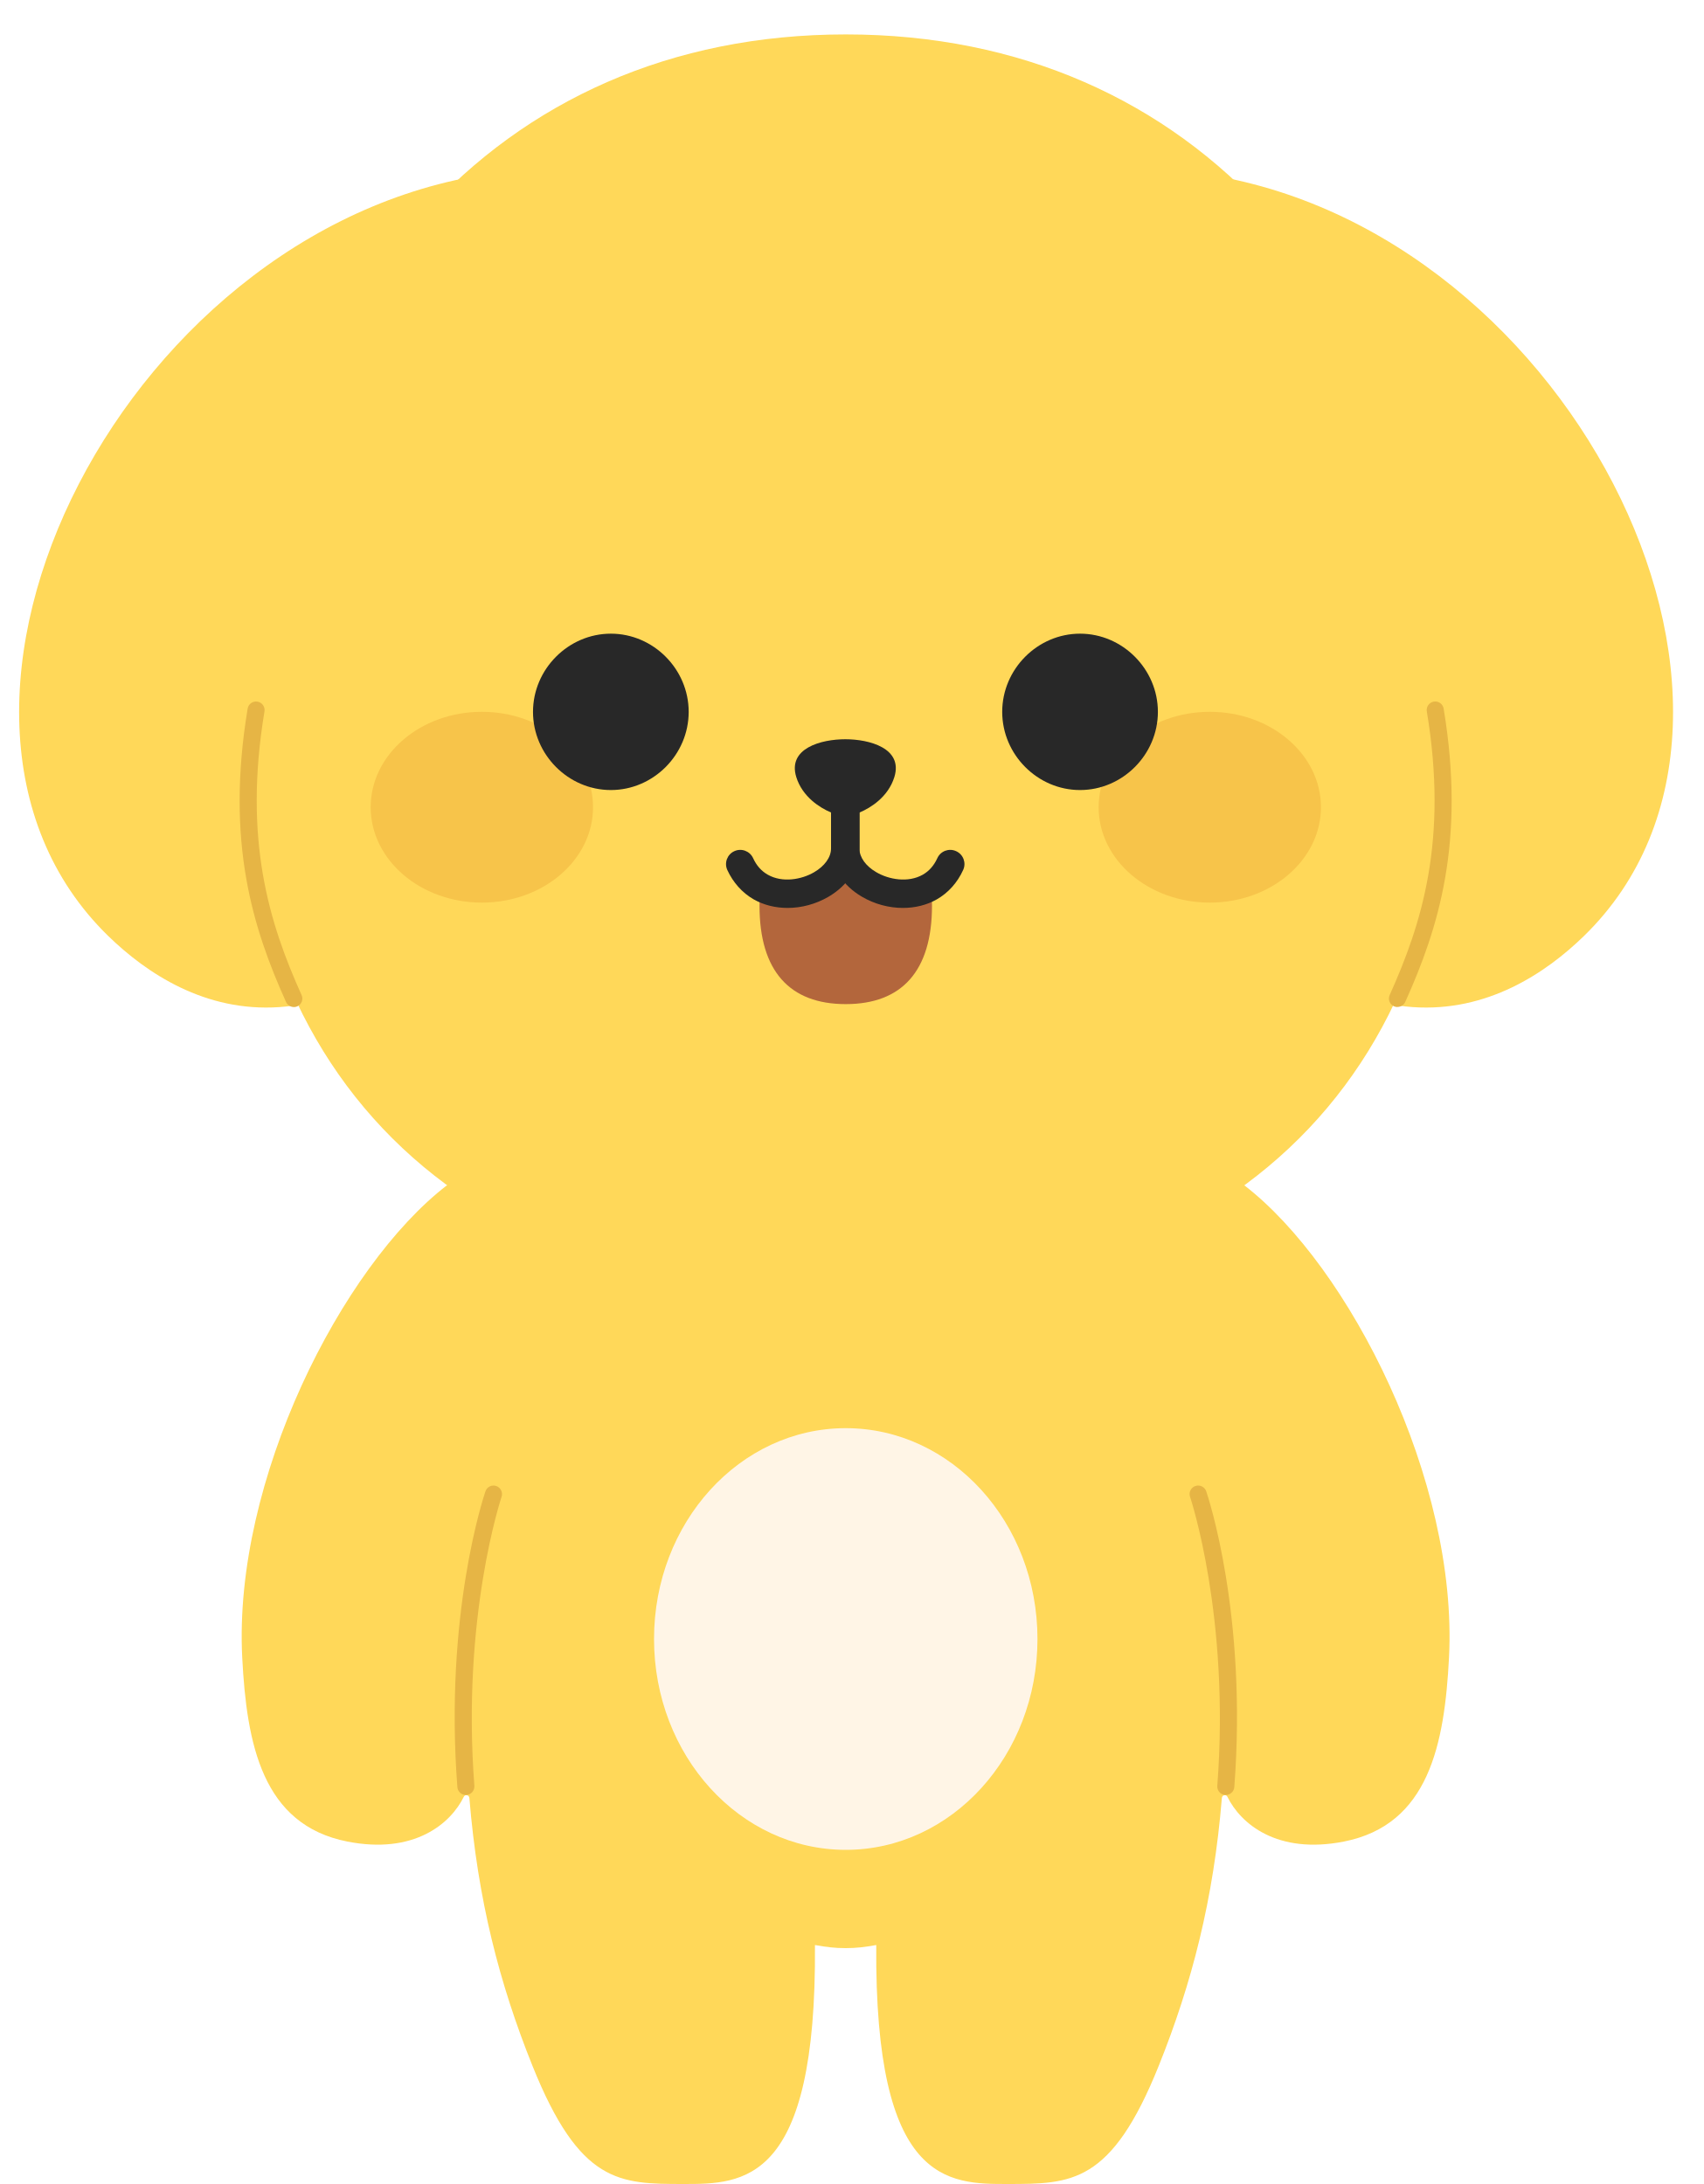
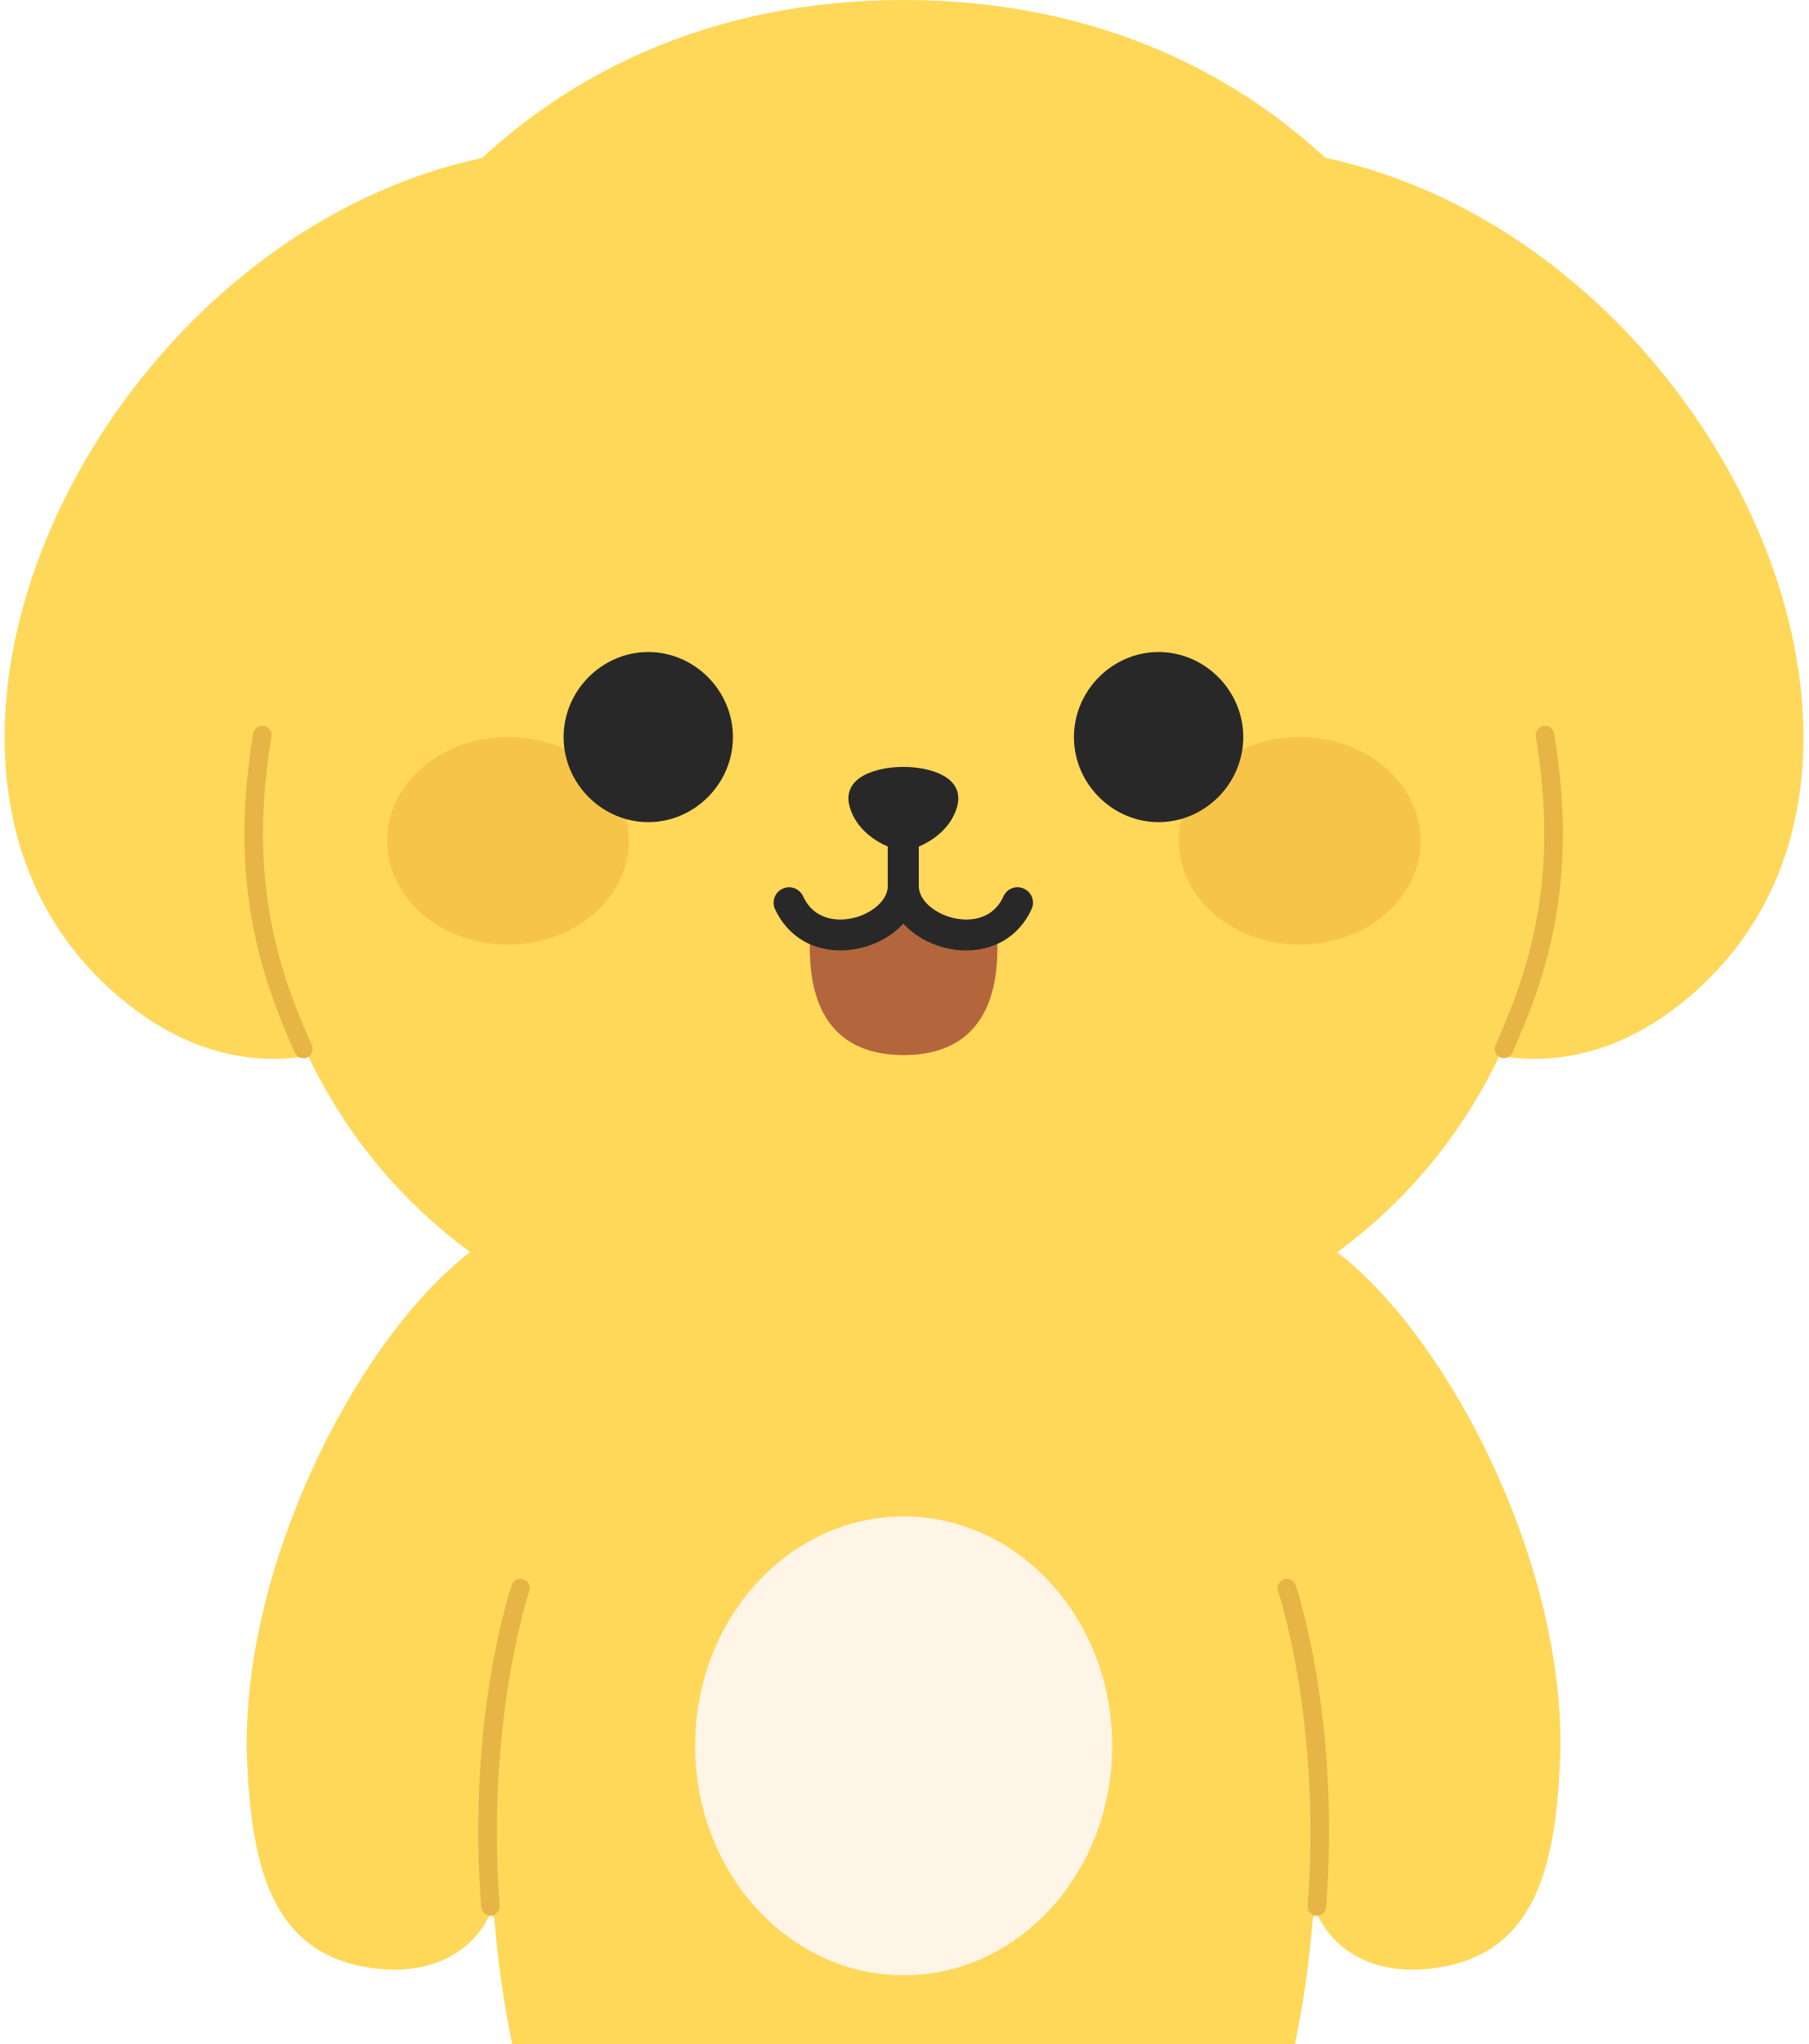
- <svg xmlns="http://www.w3.org/2000/svg" width="39" height="50" viewBox="0 0 39 50" fill="none">
-   <path d="M19.358 0.788C27.374 0.788 32.583 6.868 33.143 15.739C33.662 23.976 28.721 29.751 19.358 29.751C9.994 29.751 5.052 23.976 5.572 15.739C6.132 6.868 11.343 0.788 19.358 0.788Z" fill="#FFD859" />
-   <path d="M11.633 3.927C2.943 4.839 -2.835 16.253 2.476 21.427C4.238 23.144 7.837 24.981 12.463 18.649L11.633 3.927Z" fill="#FFD859" />
-   <path d="M27.096 3.927C35.786 4.839 41.564 16.253 36.254 21.427C34.492 23.144 30.892 24.981 26.266 18.649L27.096 3.927Z" fill="#FFD859" />
-   <path d="M27.689 20.664C29.094 20.664 30.233 19.686 30.233 18.48C30.233 17.274 29.094 16.296 27.689 16.296C26.284 16.296 25.145 17.274 25.145 18.48C25.145 19.686 26.284 20.664 27.689 20.664Z" fill="#F7C44A" />
-   <path d="M11.028 20.664C12.434 20.664 13.573 19.686 13.573 18.48C13.573 17.274 12.434 16.296 11.028 16.296C9.623 16.296 8.484 17.274 8.484 18.48C8.484 19.686 9.623 20.664 11.028 20.664Z" fill="#F7C44A" />
-   <path d="M21.331 20.732C21.331 22.235 20.637 22.988 19.357 22.988C18.076 22.988 17.383 22.235 17.383 20.732C17.383 20.548 17.396 20.369 17.422 20.196C18.179 20.626 19.357 20.091 19.357 19.315C19.357 20.091 20.535 20.626 21.292 20.196C21.318 20.369 21.331 20.548 21.331 20.732Z" fill="#B3663C" />
-   <path d="M28.477 27.135H10.23C7.817 28.993 5.334 33.897 5.544 37.948C5.646 39.929 6.003 41.776 7.949 42.16C9.48 42.462 10.316 41.748 10.615 41.135C10.646 41.071 10.736 41.093 10.743 41.164C10.933 43.489 11.431 45.413 12.186 47.293C13.272 50 14.182 49.998 15.64 50C17.015 50 18.694 50 18.652 44.529C18.916 44.576 19.102 44.6 19.354 44.6C19.605 44.6 19.791 44.576 20.055 44.529C20.013 50 21.692 50.001 23.068 50C24.524 49.998 25.434 50 26.521 47.293C27.276 45.413 27.775 43.489 27.965 41.164C27.97 41.093 28.061 41.071 28.092 41.135C28.392 41.748 29.227 42.462 30.759 42.16C32.704 41.776 33.061 39.929 33.164 37.948C33.373 33.897 30.89 28.993 28.477 27.135Z" fill="#FFD859" />
-   <path d="M19.357 42.35C21.78 42.35 23.745 40.189 23.745 37.523C23.745 34.857 21.78 32.696 19.357 32.696C16.933 32.696 14.969 34.857 14.969 37.523C14.969 40.189 16.933 42.35 19.357 42.35Z" fill="#FFF5E6" />
-   <path d="M10.662 41.094C10.56 41.094 10.476 41.016 10.468 40.913C10.166 36.96 11.072 34.254 11.111 34.141C11.146 34.04 11.256 33.985 11.358 34.02C11.459 34.055 11.514 34.166 11.48 34.267C11.471 34.294 10.561 37.016 10.857 40.884C10.865 40.992 10.784 41.086 10.677 41.094C10.672 41.094 10.667 41.094 10.662 41.094Z" fill="#E6B545" />
-   <path d="M28.056 41.094C28.056 41.094 28.045 41.094 28.04 41.094C27.932 41.086 27.853 40.992 27.861 40.884C28.156 37.016 27.246 34.294 27.237 34.267C27.202 34.166 27.257 34.054 27.36 34.02C27.461 33.985 27.573 34.04 27.607 34.141C27.646 34.254 28.552 36.96 28.25 40.913C28.242 41.016 28.156 41.094 28.056 41.094Z" fill="#E6B545" />
-   <path d="M13.981 18.087C14.953 18.087 15.762 17.277 15.762 16.297C15.762 15.318 14.953 14.507 13.981 14.507C13.009 14.507 12.199 15.318 12.199 16.297C12.199 17.277 13.009 18.087 13.981 18.087Z" fill="#282828" />
-   <path d="M24.719 18.087C23.747 18.087 22.938 17.277 22.938 16.297C22.938 15.318 23.747 14.507 24.719 14.507C25.691 14.507 26.501 15.318 26.501 16.297C26.501 17.277 25.691 18.087 24.719 18.087Z" fill="#282828" />
-   <path d="M20.47 17.788C20.401 18.013 20.265 18.194 20.107 18.332C19.829 18.575 19.486 18.687 19.347 18.687C19.208 18.687 18.866 18.575 18.587 18.332C18.43 18.194 18.293 18.013 18.224 17.788C18.023 17.131 18.794 16.924 19.347 16.924C19.9 16.924 20.672 17.131 20.47 17.788Z" fill="#282828" />
-   <path d="M18.026 20.786C17.75 20.786 17.481 20.721 17.25 20.59C16.989 20.44 16.78 20.207 16.646 19.917C16.572 19.753 16.644 19.561 16.806 19.487C16.969 19.411 17.163 19.484 17.237 19.647C17.314 19.816 17.427 19.943 17.572 20.025C17.909 20.216 18.347 20.136 18.632 19.969C18.874 19.829 19.02 19.626 19.02 19.427V18.169C19.02 17.99 19.166 17.844 19.346 17.844C19.525 17.844 19.671 17.99 19.671 18.169V19.427C19.671 19.86 19.405 20.272 18.96 20.531C18.67 20.7 18.342 20.786 18.026 20.786Z" fill="#282828" />
-   <path d="M20.664 20.786C20.347 20.786 20.02 20.7 19.73 20.531C19.285 20.272 19.02 19.859 19.02 19.427V18.169C19.02 17.99 19.165 17.844 19.345 17.844C19.524 17.844 19.67 17.99 19.67 18.169V19.427C19.67 19.626 19.815 19.829 20.058 19.969C20.343 20.136 20.782 20.216 21.12 20.025C21.264 19.943 21.376 19.816 21.453 19.647C21.527 19.483 21.721 19.411 21.884 19.487C22.048 19.561 22.119 19.755 22.044 19.917C21.911 20.209 21.703 20.44 21.441 20.59C21.211 20.721 20.942 20.786 20.664 20.786Z" fill="#282828" />
-   <path d="M6.726 23.055C6.651 23.055 6.58 23.012 6.547 22.94C5.79 21.258 5.16 19.28 5.668 16.223C5.686 16.116 5.786 16.045 5.893 16.063C5.999 16.081 6.071 16.181 6.053 16.288C5.562 19.242 6.171 21.156 6.903 22.782C6.947 22.88 6.903 22.995 6.805 23.039C6.779 23.051 6.752 23.056 6.726 23.056V23.055Z" fill="#E6B545" />
-   <path d="M31.983 23.055C31.956 23.055 31.93 23.049 31.904 23.038C31.805 22.994 31.762 22.878 31.806 22.78C32.538 21.154 33.148 19.241 32.656 16.287C32.638 16.18 32.711 16.08 32.816 16.062C32.923 16.044 33.023 16.116 33.041 16.222C33.549 19.279 32.919 21.257 32.162 22.939C32.129 23.012 32.058 23.053 31.983 23.053V23.055Z" fill="#E6B545" />
+ <svg xmlns="http://www.w3.org/2000/svg" width="100" height="113" viewBox="0 0 100 113" fill="none">
+   <path d="M49.974 0C71.04 0 84.728 15.974 86.199 39.283C87.563 60.923 74.579 76.098 49.974 76.098C25.37 76.098 12.383 60.923 13.75 39.283C15.221 15.974 28.913 0 49.974 0Z" fill="#FFD859" />
+   <path d="M29.674 8.247C6.837 10.643 -8.346 40.633 5.61 54.228C10.24 58.74 19.698 63.566 31.855 46.928L29.674 8.247Z" fill="#FFD859" />
+   <path d="M70.303 8.247C93.139 10.643 108.322 40.633 94.367 54.228C89.737 58.74 80.278 63.566 68.121 46.928L70.303 8.247Z" fill="#FFD859" />
+   <path d="M71.865 52.222C75.557 52.222 78.55 49.653 78.55 46.484C78.55 43.315 75.557 40.746 71.865 40.746C68.173 40.746 65.18 43.315 65.18 46.484C65.18 49.653 68.173 52.222 71.865 52.222Z" fill="#F7C44A" />
+   <path d="M28.088 52.222C31.78 52.222 34.773 49.653 34.773 46.484C34.773 43.315 31.78 40.746 28.088 40.746C24.395 40.746 21.402 43.315 21.402 46.484C21.402 49.653 24.395 52.222 28.088 52.222Z" fill="#F7C44A" />
+   <path d="M55.153 52.4C55.153 56.35 53.33 58.329 49.965 58.329C46.6 58.329 44.777 56.35 44.777 52.4C44.777 51.918 44.812 51.446 44.88 50.992C46.87 52.123 49.965 50.718 49.965 48.678C49.965 50.718 53.06 52.123 55.05 50.992C55.118 51.446 55.153 51.918 55.153 52.4Z" fill="#B3663C" />
+   <path d="M73.937 69.225H25.987C19.647 74.106 13.123 86.99 13.673 97.636C13.943 102.841 14.88 107.694 19.993 108.703C24.018 109.496 26.213 107.619 27 106.009C27.082 105.842 27.317 105.9 27.335 106.085C27.834 112.195 29.144 117.25 31.127 122.189C33.982 129.301 36.373 129.297 40.203 129.301C43.817 129.301 48.229 129.301 48.119 114.926C48.813 115.049 49.302 115.114 49.962 115.114C50.622 115.114 51.111 115.049 51.806 114.926C51.696 129.301 56.107 129.304 59.722 129.301C63.548 129.297 65.939 129.301 68.798 122.189C70.781 117.25 72.091 112.195 72.59 106.085C72.604 105.9 72.843 105.842 72.925 106.009C73.712 107.619 75.907 109.496 79.932 108.703C85.044 107.694 85.981 102.841 86.251 97.636C86.802 86.99 80.277 74.106 73.937 69.225Z" fill="#FFD859" />
+   <path d="M49.968 109.201C56.337 109.201 61.499 103.523 61.499 96.518C61.499 89.514 56.337 83.835 49.968 83.835C43.6 83.835 38.438 89.514 38.438 96.518C38.438 103.523 43.6 109.201 49.968 109.201Z" fill="#FFF5E6" />
+   <path d="M27.116 105.9C26.85 105.9 26.627 105.695 26.607 105.425C25.814 95.038 28.194 87.93 28.296 87.632C28.389 87.366 28.679 87.222 28.946 87.315C29.213 87.407 29.356 87.697 29.267 87.964C29.244 88.036 26.853 95.186 27.629 105.35C27.65 105.633 27.438 105.879 27.157 105.9C27.144 105.9 27.13 105.9 27.116 105.9Z" fill="#E6B545" />
+   <path d="M72.82 105.9C72.82 105.9 72.792 105.9 72.778 105.9C72.495 105.879 72.286 105.633 72.307 105.35C73.083 95.186 70.692 88.036 70.669 87.964C70.576 87.697 70.72 87.403 70.99 87.315C71.257 87.222 71.551 87.366 71.64 87.632C71.742 87.93 74.122 95.038 73.329 105.425C73.308 105.695 73.083 105.9 72.82 105.9Z" fill="#E6B545" />
+   <path d="M35.846 45.452C38.4 45.452 40.527 43.323 40.527 40.749C40.527 38.176 38.4 36.046 35.846 36.046C33.291 36.046 31.164 38.176 31.164 40.749C31.164 43.323 33.291 45.452 35.846 45.452Z" fill="#282828" />
+   <path d="M64.064 45.452C61.51 45.452 59.383 43.323 59.383 40.749C59.383 38.176 61.51 36.046 64.064 36.046C66.619 36.046 68.746 38.176 68.746 40.749C68.746 43.323 66.619 45.452 64.064 45.452Z" fill="#282828" />
+   <path d="M52.903 44.666C52.721 45.257 52.362 45.732 51.949 46.094C51.217 46.733 50.317 47.027 49.951 47.027C49.586 47.027 48.686 46.733 47.954 46.094C47.541 45.732 47.181 45.257 47 44.666C46.47 42.94 48.498 42.397 49.951 42.397C51.405 42.397 53.433 42.94 52.903 44.666Z" fill="#282828" />
+   <path d="M46.479 52.544C45.754 52.544 45.046 52.373 44.441 52.028C43.754 51.635 43.206 51.023 42.854 50.261C42.659 49.83 42.847 49.324 43.275 49.13C43.702 48.931 44.212 49.123 44.407 49.55C44.609 49.994 44.906 50.329 45.286 50.544C46.171 51.047 47.324 50.835 48.073 50.398C48.709 50.028 49.092 49.495 49.092 48.972V45.667C49.092 45.196 49.475 44.813 49.947 44.813C50.419 44.813 50.801 45.196 50.801 45.667V48.972C50.801 50.11 50.104 51.194 48.934 51.874C48.172 52.318 47.31 52.544 46.479 52.544Z" fill="#282828" />
+   <path d="M53.416 52.544C52.582 52.544 51.724 52.318 50.961 51.874C49.791 51.194 49.094 50.107 49.094 48.972V45.667C49.094 45.196 49.477 44.813 49.949 44.813C50.421 44.813 50.804 45.196 50.804 45.667V48.972C50.804 49.495 51.183 50.028 51.823 50.398C52.572 50.835 53.724 51.047 54.613 50.544C54.993 50.329 55.287 49.994 55.489 49.55C55.683 49.119 56.193 48.931 56.62 49.13C57.051 49.324 57.239 49.834 57.041 50.261C56.692 51.026 56.145 51.635 55.458 52.028C54.852 52.373 54.145 52.544 53.416 52.544Z" fill="#282828" />
+   <path d="M16.777 58.504C16.582 58.504 16.394 58.391 16.309 58.203C14.318 53.784 12.663 48.586 13.997 40.554C14.045 40.274 14.308 40.086 14.589 40.134C14.869 40.182 15.057 40.445 15.009 40.725C13.72 48.487 15.32 53.514 17.242 57.786C17.358 58.046 17.242 58.347 16.986 58.463C16.917 58.494 16.846 58.507 16.777 58.507V58.504Z" fill="#E6B545" />
+   <path d="M83.155 58.504C83.084 58.504 83.015 58.49 82.947 58.459C82.687 58.343 82.574 58.039 82.69 57.783C84.612 53.511 86.216 48.483 84.923 40.722C84.875 40.441 85.067 40.178 85.344 40.13C85.624 40.083 85.888 40.274 85.935 40.551C87.269 48.582 85.614 53.781 83.624 58.2C83.538 58.391 83.35 58.5 83.155 58.5V58.504Z" fill="#E6B545" />
</svg>
